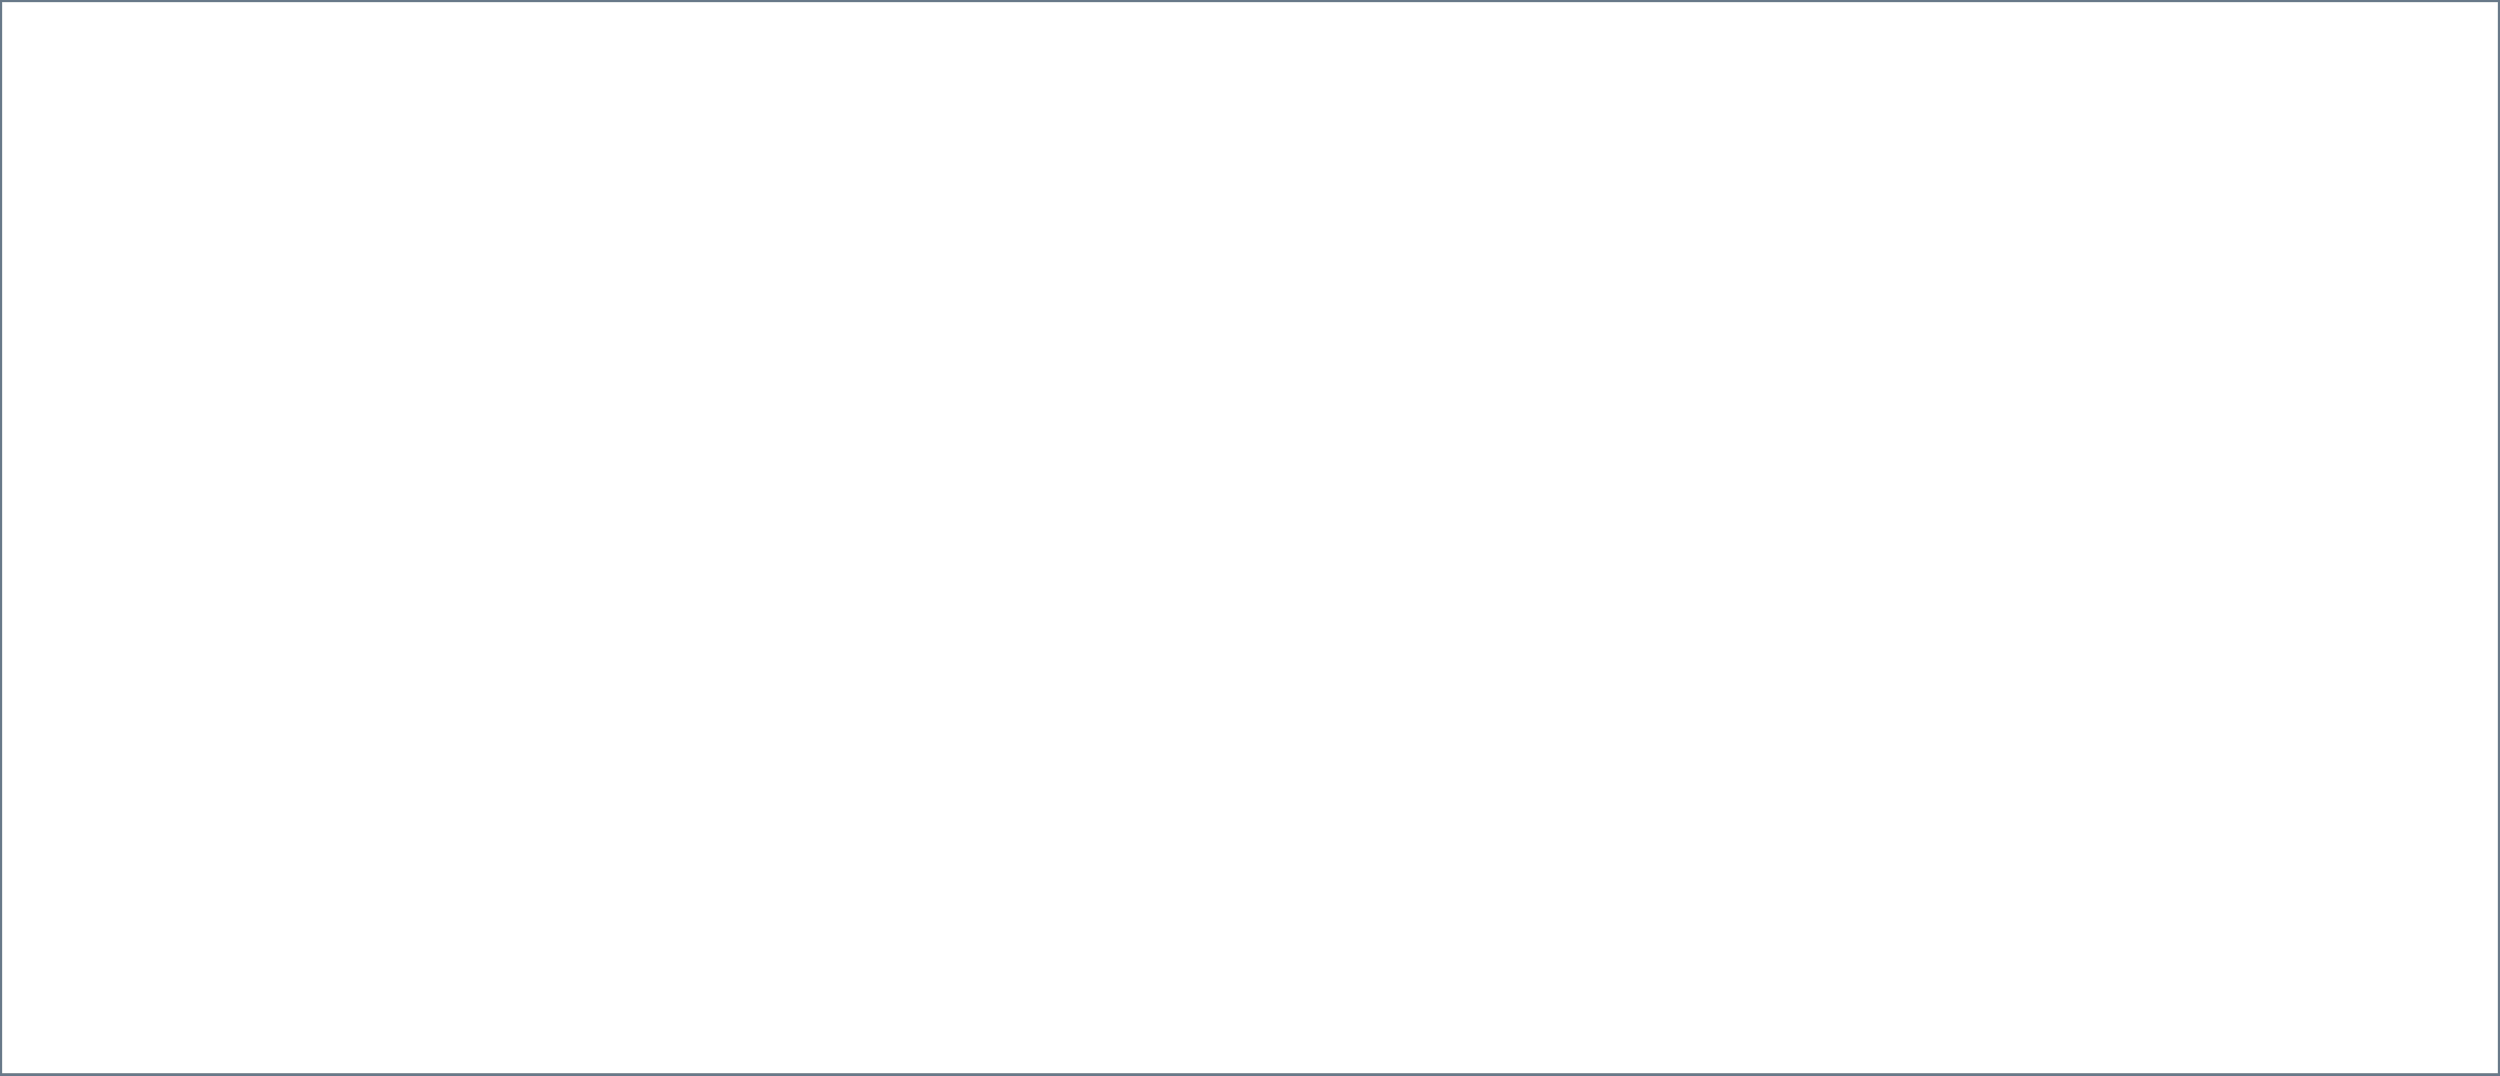
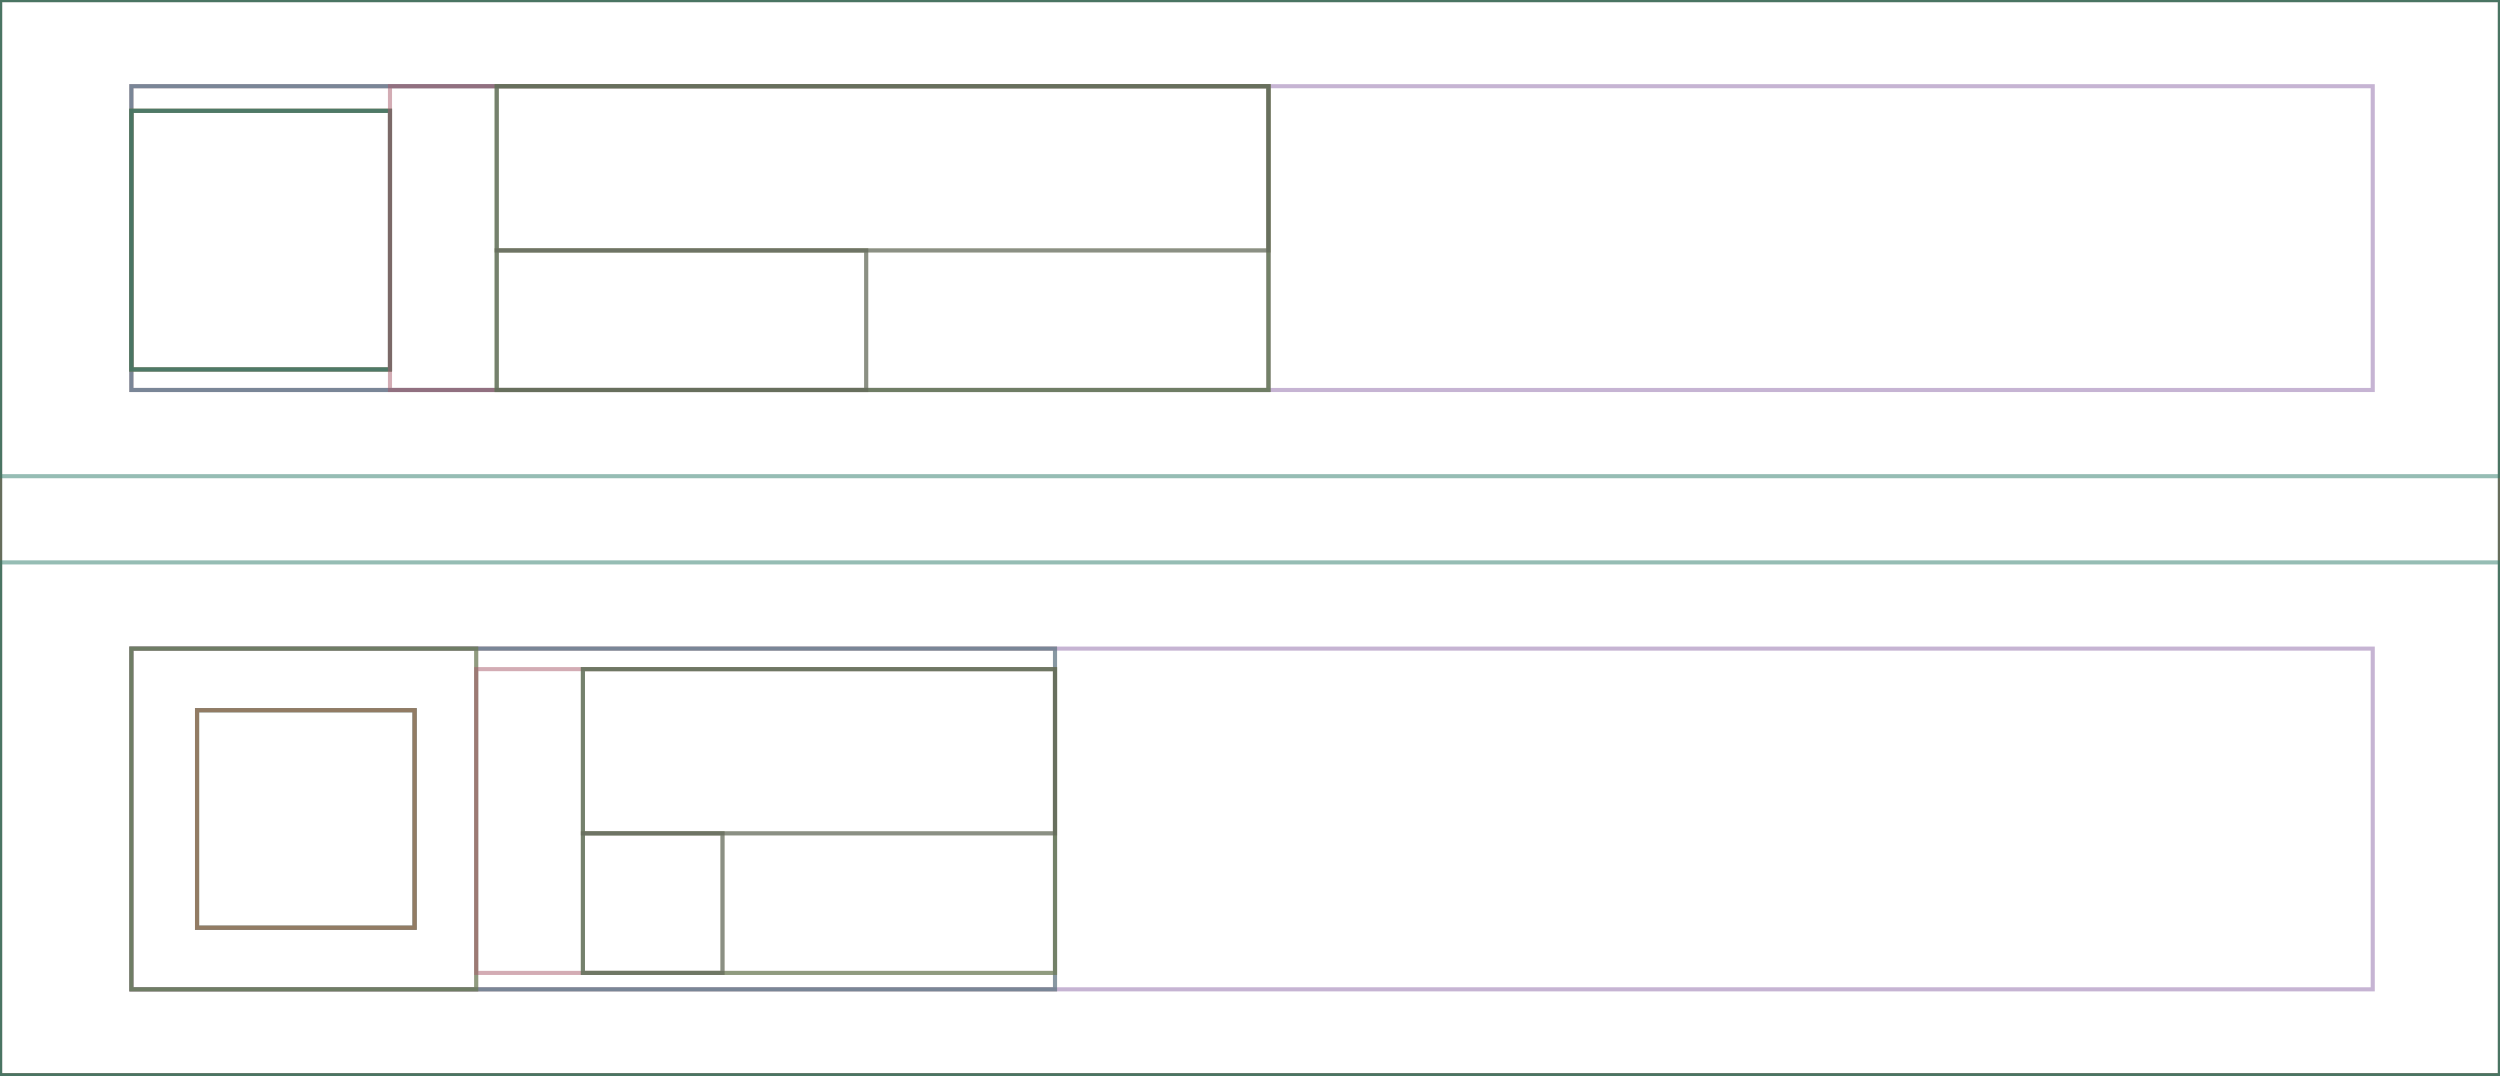
<svg xmlns="http://www.w3.org/2000/svg" viewBox="0 0 609 262" width="609" height="262" role="img" aria-label="Layout/VerticalStack-Light layout wireframe">
  <rect width="609" height="262" fill="#ffffff" />
  <g>
    <rect x="0" y="0" width="609" height="262" fill="none" fill-opacity="0" stroke="#5B6470" stroke-width="1" stroke-opacity="0.5" />
  </g>
  <g>
    <rect x="0" y="0" width="609" height="262" fill="none" fill-opacity="0" stroke="#2E7D6B" stroke-width="1" stroke-opacity="0.5" />
  </g>
  <g>
    <rect x="0" y="0" width="609" height="262" fill="none" fill-opacity="0" stroke="#8E6BA8" stroke-width="1" stroke-opacity="0.5" />
  </g>
  <g>
    <rect x="0" y="0" width="609" height="262" fill="none" fill-opacity="0" stroke="#B0813B" stroke-width="1" stroke-opacity="0.5" />
  </g>
  <g>
    <rect x="0" y="0" width="609" height="262" fill="none" fill-opacity="0" stroke="#3B72A8" stroke-width="1" stroke-opacity="0.5" />
  </g>
+   <g>
+     <rect x="0" y="0" width="609" height="262" fill="none" fill-opacity="0" stroke="#A85B6B" stroke-width="1" stroke-opacity="0.5" />
+   </g>
+   <g>
+     <rect x="0" y="0" width="609" height="262" fill="none" fill-opacity="0" stroke="#4F8A4A" stroke-width="1" stroke-opacity="0.5" />
+   </g>
+   <g>
+     <rect x="0" y="0" width="609" height="262" fill="none" fill-opacity="0" stroke="#7A7A33" stroke-width="1" stroke-opacity="0.5" />
+   </g>
+   <g>
+     <rect x="0" y="0" width="609" height="262" fill="none" fill-opacity="0" stroke="#5B6470" stroke-width="1" stroke-opacity="0.5" />
+   </g>
+   <g>
+     <rect x="0" y="0" width="609" height="116" fill="none" fill-opacity="0" stroke="#2E7D6B" stroke-width="1" stroke-opacity="0.5" />
+   </g>
+   <g>
+     <rect x="32" y="21" width="546" height="74" fill="none" fill-opacity="0" stroke="#8E6BA8" stroke-width="1" stroke-opacity="0.5" />
+   </g>
+   <g>
+     <rect x="32" y="21" width="277" height="74" fill="none" fill-opacity="0" stroke="#B0813B" stroke-width="1" stroke-opacity="0.5" />
+   </g>
+   <g>
+     <rect x="32" y="21" width="277" height="74" fill="none" fill-opacity="0" stroke="#3B72A8" stroke-width="1" stroke-opacity="0.5" />
+   </g>
+   <g>
+     <rect x="32" y="27" width="63" height="63" fill="none" fill-opacity="0" stroke="#A85B6B" stroke-width="1" stroke-opacity="0.5" />
+   </g>
+   <g>
+     <rect x="32" y="27" width="63" height="63" fill="none" fill-opacity="0" stroke="#4F8A4A" stroke-width="1" stroke-opacity="0.5" />
+   </g>
+   <g>
+     <rect x="32" y="27" width="63" height="63" fill="none" fill-opacity="0" stroke="#7A7A33" stroke-width="1" stroke-opacity="0.5" />
+   </g>
+   <g>
+     <rect x="32" y="27" width="63" height="63" fill="none" fill-opacity="0" stroke="#5B6470" stroke-width="1" stroke-opacity="0.5" />
+   </g>
+   <g>
+     <rect x="32" y="27" width="63" height="63" fill="none" fill-opacity="0" stroke="#2E7D6B" stroke-width="1" stroke-opacity="0.5" />
+   </g>
+   <g>
+     <rect x="95" y="21" width="214" height="74" fill="none" fill-opacity="0" stroke="#A85B6B" stroke-width="1" stroke-opacity="0.5" />
+   </g>
+   <g>
+     <rect x="121" y="21" width="188" height="74" fill="none" fill-opacity="0" stroke="#4F8A4A" stroke-width="1" stroke-opacity="0.5" />
+   </g>
+   <g>
+     <rect x="121" y="21" width="188" height="40" fill="none" fill-opacity="0" stroke="#7A7A33" stroke-width="1" stroke-opacity="0.5" />
+   </g>
+   <g>
+     <rect x="121" y="21" width="188" height="40" fill="none" fill-opacity="0" stroke="#5B6470" stroke-width="1" stroke-opacity="0.5" />
+   </g>
+   <g>
+     <rect x="121" y="61" width="90" height="34" fill="none" fill-opacity="0" stroke="#7A7A33" stroke-width="1" stroke-opacity="0.5" />
+   </g>
+   <g>
+     <rect x="121" y="61" width="90" height="34" fill="none" fill-opacity="0" stroke="#5B6470" stroke-width="1" stroke-opacity="0.5" />
+   </g>
+   <g>
+     <rect x="0" y="137" width="609" height="125" fill="none" fill-opacity="0" stroke="#2E7D6B" stroke-width="1" stroke-opacity="0.5" />
+   </g>
+   <g>
+     <rect x="32" y="158" width="546" height="83" fill="none" fill-opacity="0" stroke="#8E6BA8" stroke-width="1" stroke-opacity="0.5" />
+   </g>
+   <g>
+     <rect x="32" y="158" width="225" height="83" fill="none" fill-opacity="0" stroke="#B0813B" stroke-width="1" stroke-opacity="0.5" />
+   </g>
+   <g>
+     <rect x="32" y="158" width="225" height="83" fill="none" fill-opacity="0" stroke="#3B72A8" stroke-width="1" stroke-opacity="0.5" />
+   </g>
+   <g>
+     <rect x="32" y="158" width="84" height="83" fill="none" fill-opacity="0" stroke="#A85B6B" stroke-width="1" stroke-opacity="0.5" />
+   </g>
+   <g>
+     <rect x="32" y="158" width="84" height="83" fill="none" fill-opacity="0" stroke="#4F8A4A" stroke-width="1" stroke-opacity="0.5" />
+   </g>
+   <g>
+     <rect x="48" y="173" width="53" height="53" fill="none" fill-opacity="0" stroke="#7A7A33" stroke-width="1" stroke-opacity="0.5" />
+   </g>
+   <g>
+     <rect x="48" y="173" width="53" height="53" fill="none" fill-opacity="0" stroke="#5B6470" stroke-width="1" stroke-opacity="0.5" />
+   </g>
+   <g>
+     <rect x="48" y="173" width="53" height="53" fill="none" fill-opacity="0" stroke="#2E7D6B" stroke-width="1" stroke-opacity="0.5" />
+   </g>
+   <g>
+     <rect x="48" y="173" width="53" height="53" fill="none" fill-opacity="0" stroke="#8E6BA8" stroke-width="1" stroke-opacity="0.5" />
+   </g>
+   <g>
+     <rect x="48" y="173" width="53" height="53" fill="none" fill-opacity="0" stroke="#B0813B" stroke-width="1" stroke-opacity="0.5" />
+   </g>
+   <g>
+     <rect x="116" y="163" width="141" height="74" fill="none" fill-opacity="0" stroke="#A85B6B" stroke-width="1" stroke-opacity="0.5" />
+   </g>
+   <g>
+     <rect x="142" y="163" width="115" height="74" fill="none" fill-opacity="0" stroke="#4F8A4A" stroke-width="1" stroke-opacity="0.5" />
+   </g>
+   <g>
+     <rect x="142" y="163" width="115" height="40" fill="none" fill-opacity="0" stroke="#7A7A33" stroke-width="1" stroke-opacity="0.5" />
+   </g>
+   <g>
+     <rect x="142" y="163" width="115" height="40" fill="none" fill-opacity="0" stroke="#5B6470" stroke-width="1" stroke-opacity="0.5" />
+   </g>
+   <g>
+     <rect x="142" y="203" width="34" height="34" fill="none" fill-opacity="0" stroke="#7A7A33" stroke-width="1" stroke-opacity="0.5" />
+   </g>
+   <g>
+     <rect x="142" y="203" width="34" height="34" fill="none" fill-opacity="0" stroke="#5B6470" stroke-width="1" stroke-opacity="0.5" />
+   </g>
</svg>
